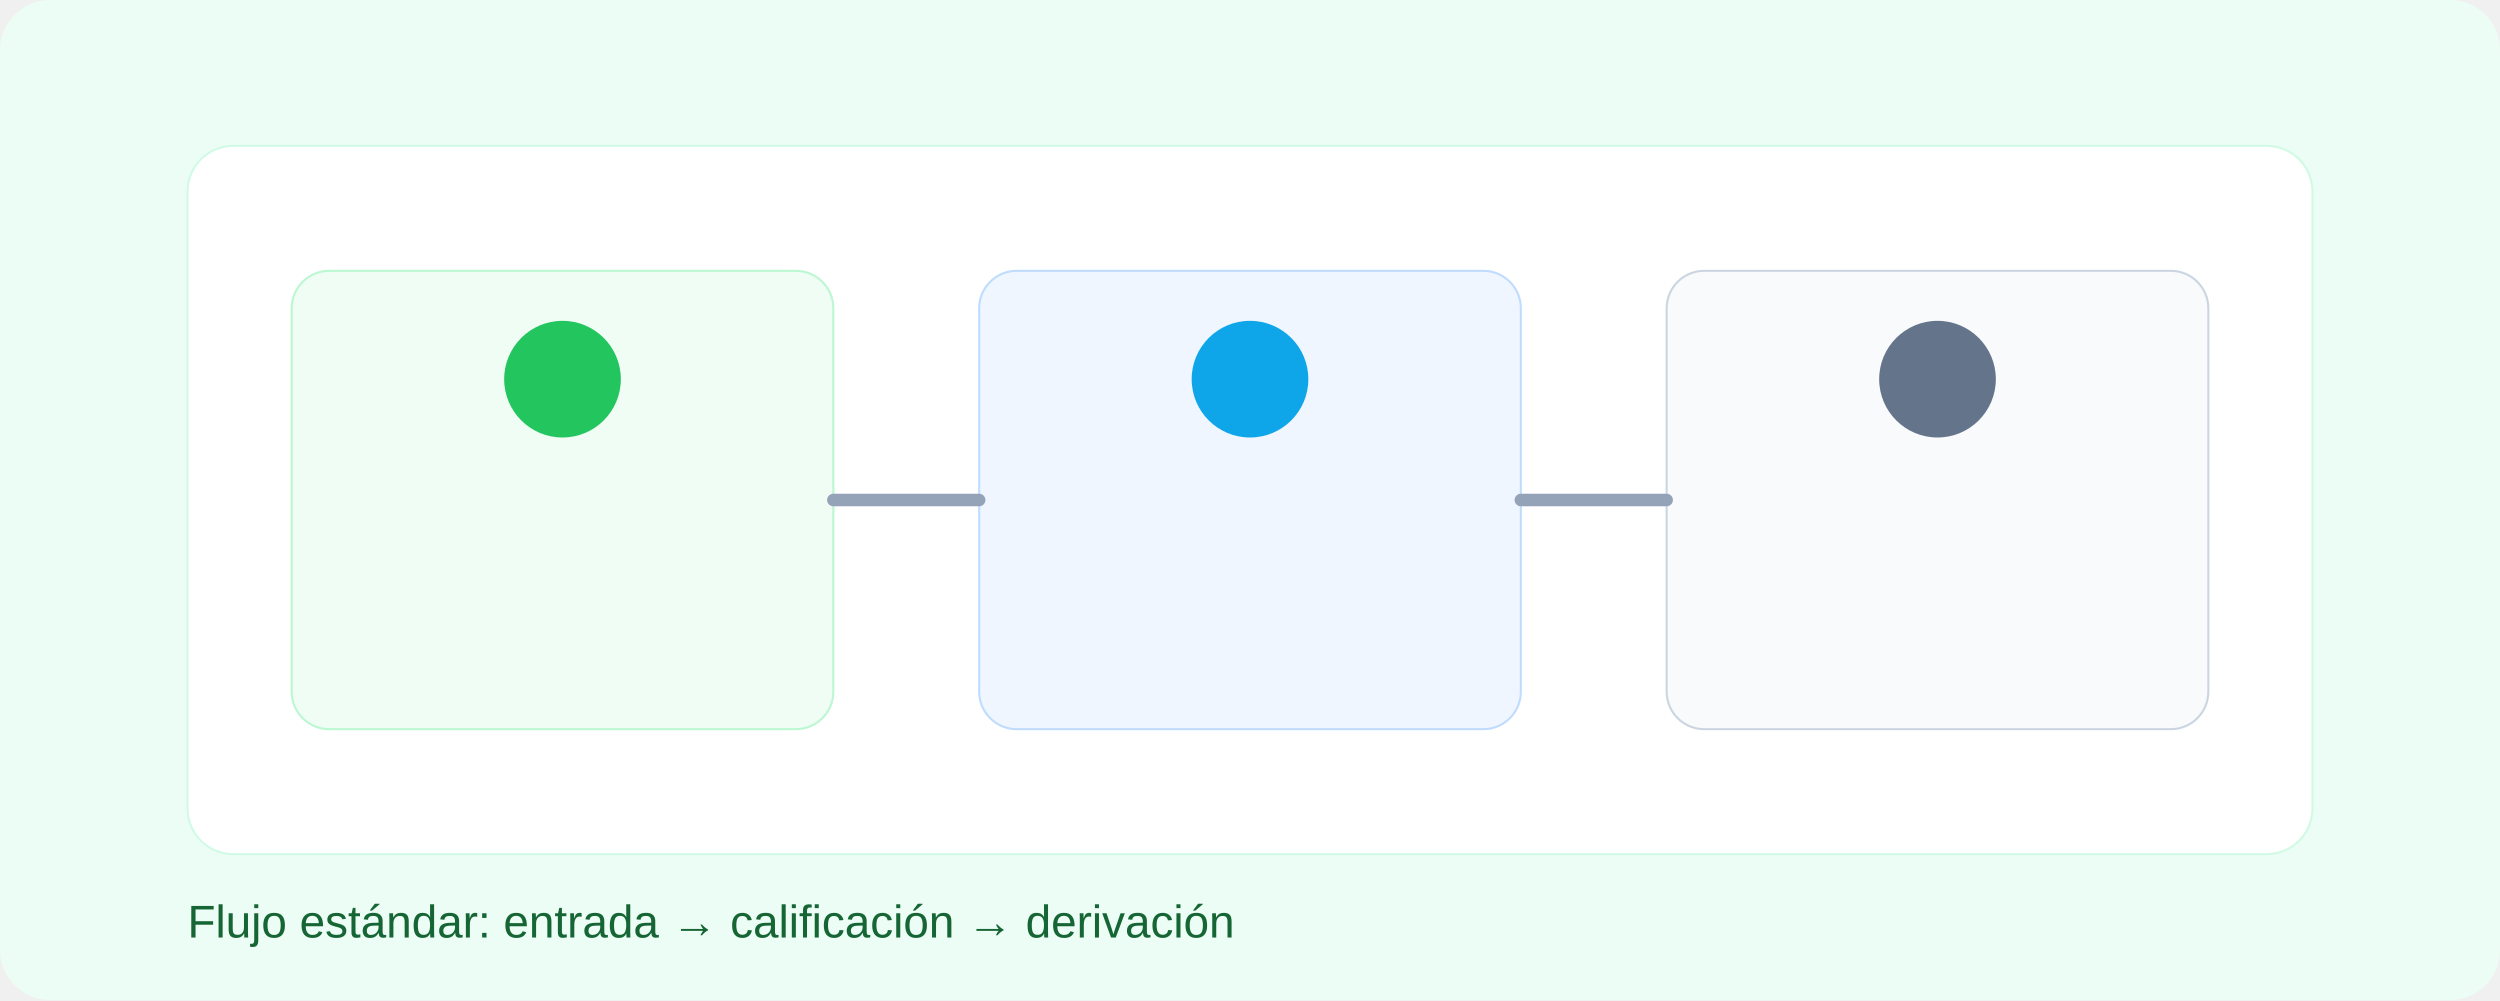
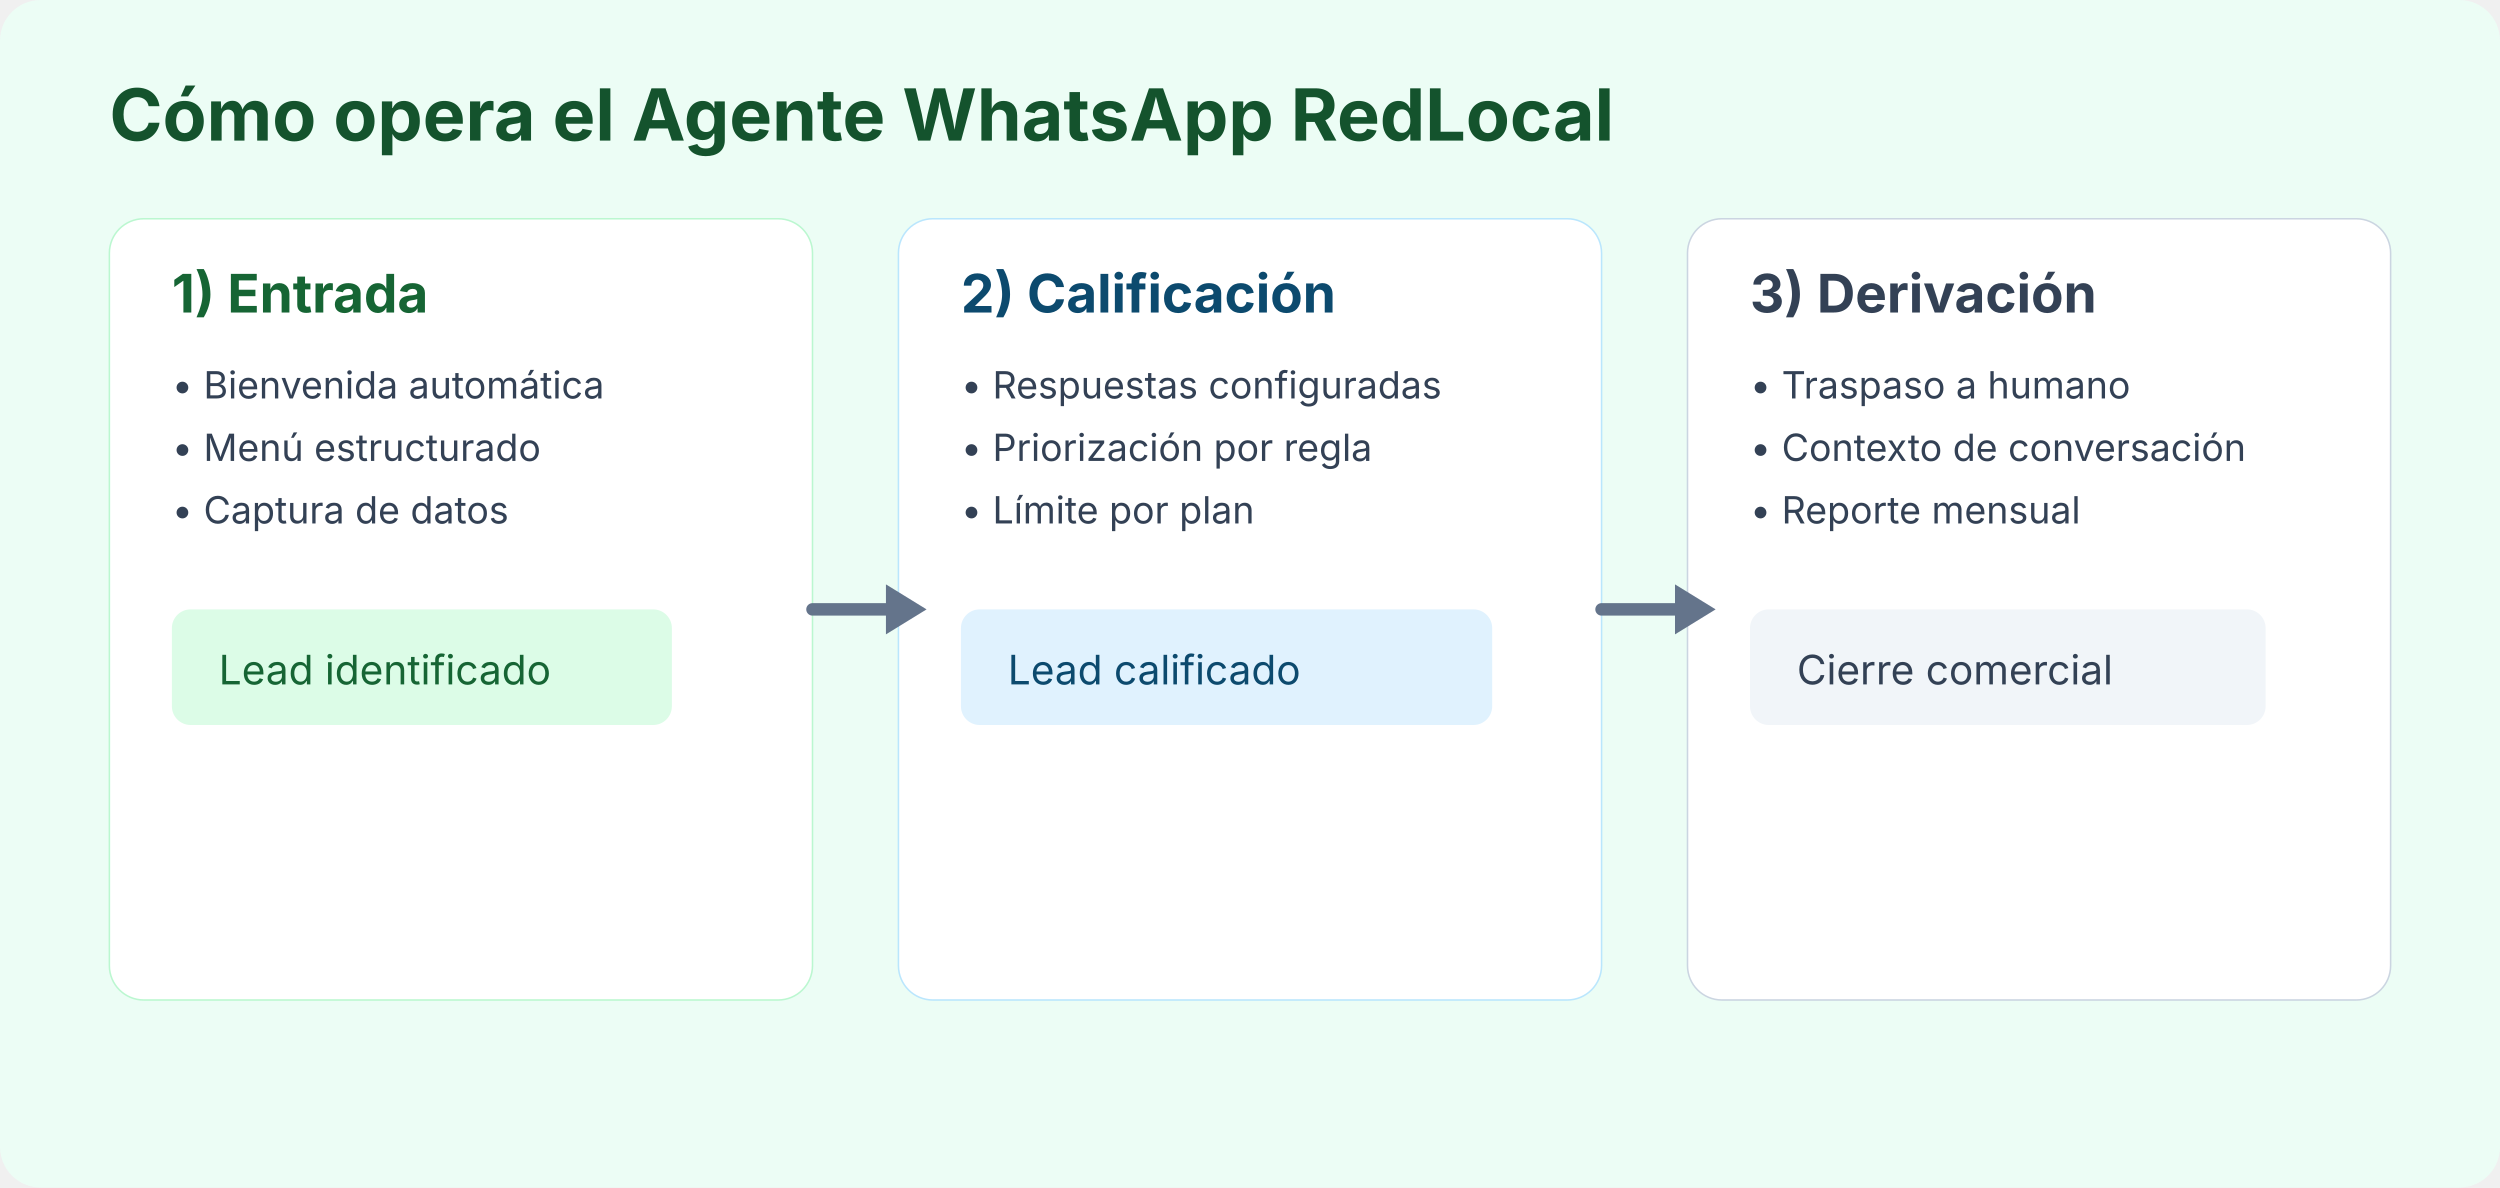
- <svg xmlns="http://www.w3.org/2000/svg" width="1200" height="480" viewBox="0 0 1200 480" fill="none">
-   <rect width="1200" height="480" rx="24" fill="#ECFDF5" />
-   <rect x="90" y="70" width="1020" height="340" rx="22" fill="white" stroke="#D1FAE5" />
-   <rect x="140" y="130" width="260" height="220" rx="18" fill="#F0FDF4" stroke="#BBF7D0" />
-   <rect x="470" y="130" width="260" height="220" rx="18" fill="#EFF6FF" stroke="#BFDBFE" />
-   <rect x="800" y="130" width="260" height="220" rx="18" fill="#F8FAFC" stroke="#CBD5E1" />
-   <path d="M400 240H470" stroke="#94A3B8" stroke-width="6" stroke-linecap="round" />
-   <path d="M730 240H800" stroke="#94A3B8" stroke-width="6" stroke-linecap="round" />
-   <circle cx="270" cy="182" r="28" fill="#22C55E" />
-   <circle cx="600" cy="182" r="28" fill="#0EA5E9" />
-   <circle cx="930" cy="182" r="28" fill="#64748B" />
-   <text x="90" y="450" fill="#166534" font-size="22" font-family="Arial, sans-serif">Flujo estándar: entrada → calificación → derivación</text>
+ <svg xmlns="http://www.w3.org/2000/svg" width="1600" height="760" viewBox="0 0 1600 760">
+   <rect width="1600" height="760" rx="26" fill="#ecfdf5" />
+   <text x="70" y="90" font-family="Inter,Arial" font-size="46" font-weight="700" fill="#14532d">Cómo opera el Agente WhatsApp RedLocal</text>
+   <rect x="70" y="140" width="450" height="500" rx="22" fill="#fff" stroke="#bbf7d0" />
+   <text x="110" y="200" font-family="Inter,Arial" font-size="34" font-weight="700" fill="#166534">1) Entrada</text>
+   <text x="110" y="255" font-family="Inter,Arial" font-size="24" fill="#334155">• Bienvenida automática</text>
+   <text x="110" y="295" font-family="Inter,Arial" font-size="24" fill="#334155">• Menú estructurado</text>
+   <text x="110" y="335" font-family="Inter,Arial" font-size="24" fill="#334155">• Captura de datos</text>
+   <rect x="110" y="390" width="320" height="74" rx="12" fill="#dcfce7" />
+   <text x="140" y="438" font-family="Inter,Arial" font-size="26" fill="#166534">Lead identificado</text>
+   <rect x="575" y="140" width="450" height="500" rx="22" fill="#fff" stroke="#bae6fd" />
+   <text x="615" y="200" font-family="Inter,Arial" font-size="34" font-weight="700" fill="#0c4a6e">2) Calificación</text>
+   <text x="615" y="255" font-family="Inter,Arial" font-size="24" fill="#334155">• Respuestas configuradas</text>
+   <text x="615" y="295" font-family="Inter,Arial" font-size="24" fill="#334155">• Priorización por regla</text>
+   <text x="615" y="335" font-family="Inter,Arial" font-size="24" fill="#334155">• Límite por plan</text>
+   <rect x="615" y="390" width="340" height="74" rx="12" fill="#e0f2fe" />
+   <text x="645" y="438" font-family="Inter,Arial" font-size="26" fill="#0c4a6e">Lead calificado</text>
+   <rect x="1080" y="140" width="450" height="500" rx="22" fill="#fff" stroke="#cbd5e1" />
+   <text x="1120" y="200" font-family="Inter,Arial" font-size="34" font-weight="700" fill="#334155">3) Derivación</text>
+   <text x="1120" y="255" font-family="Inter,Arial" font-size="24" fill="#334155">• Traspaso a humano</text>
+   <text x="1120" y="295" font-family="Inter,Arial" font-size="24" fill="#334155">• Contexto de conversación</text>
+   <text x="1120" y="335" font-family="Inter,Arial" font-size="24" fill="#334155">• Reporte mensual</text>
+   <rect x="1120" y="390" width="330" height="74" rx="12" fill="#f1f5f9" />
+   <text x="1150" y="438" font-family="Inter,Arial" font-size="26" fill="#334155">Cierre comercial</text>
+   <path d="M520 390 C550 390, 550 390, 575 390" stroke="#64748b" stroke-width="8" fill="none" stroke-linecap="round" />
+   <polygon points="567,374 593,390 567,406" fill="#64748b" />
+   <path d="M1025 390 C1055 390, 1055 390, 1080 390" stroke="#64748b" stroke-width="8" fill="none" stroke-linecap="round" />
+   <polygon points="1072,374 1098,390 1072,406" fill="#64748b" />
</svg>
